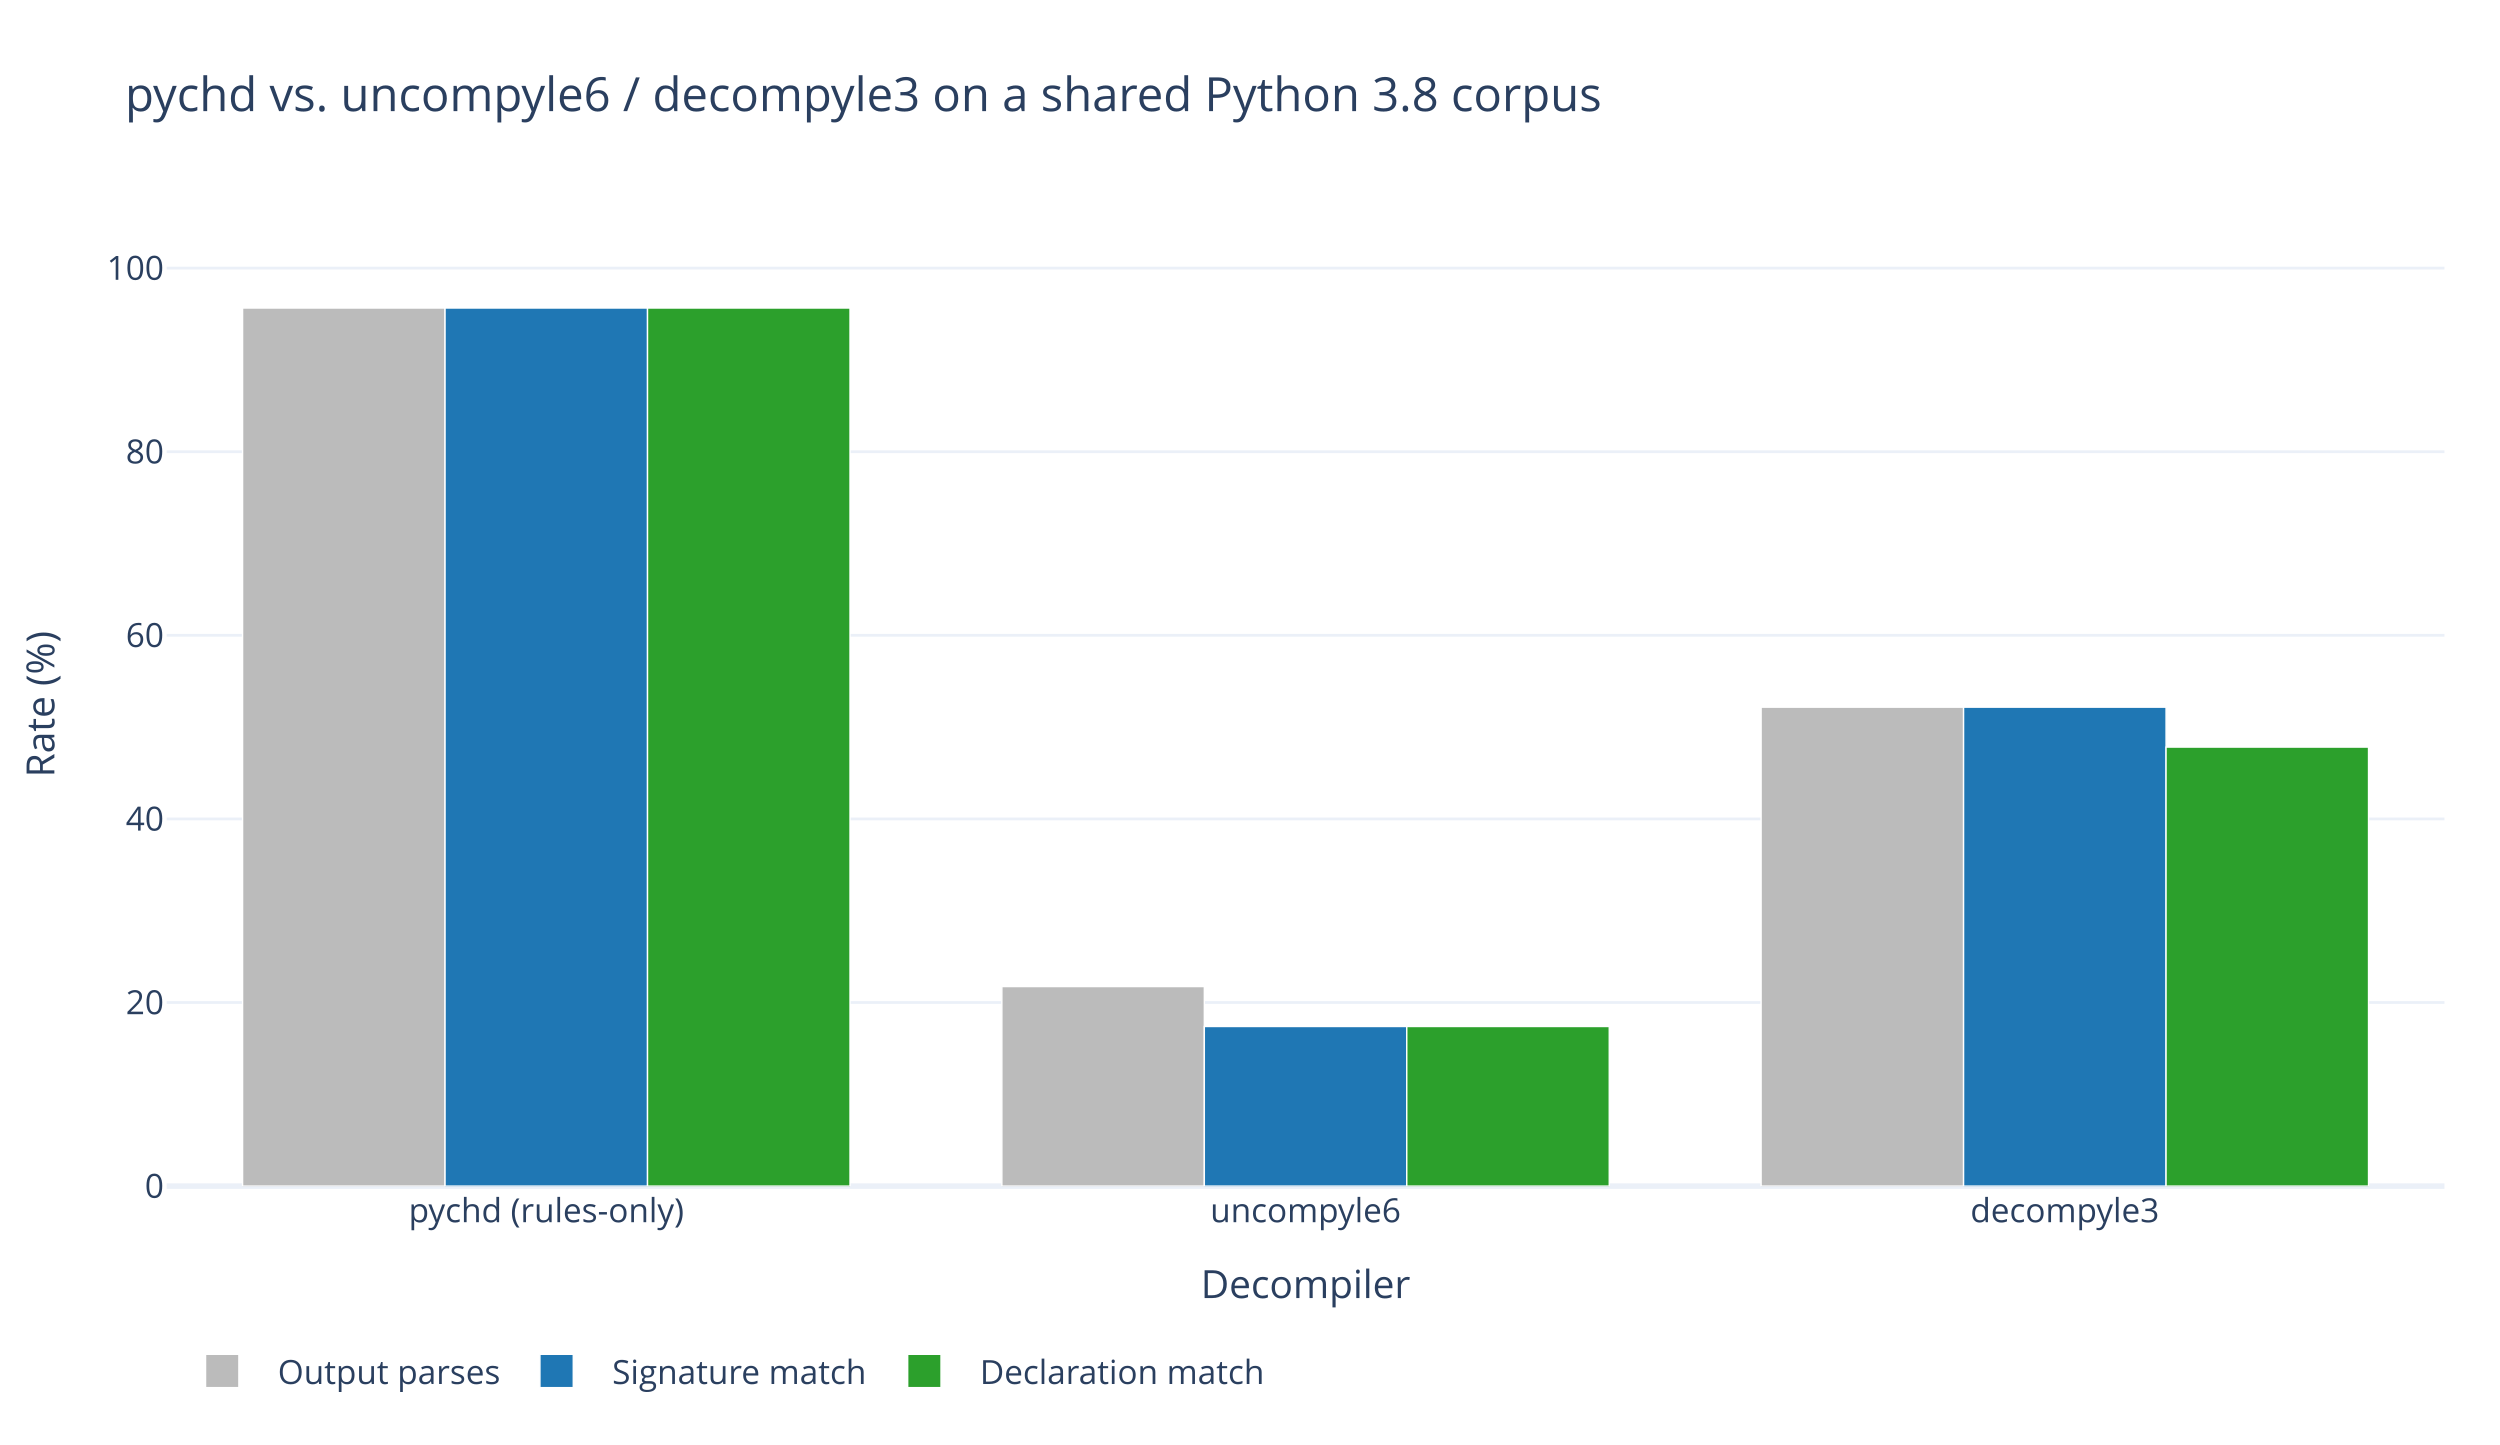
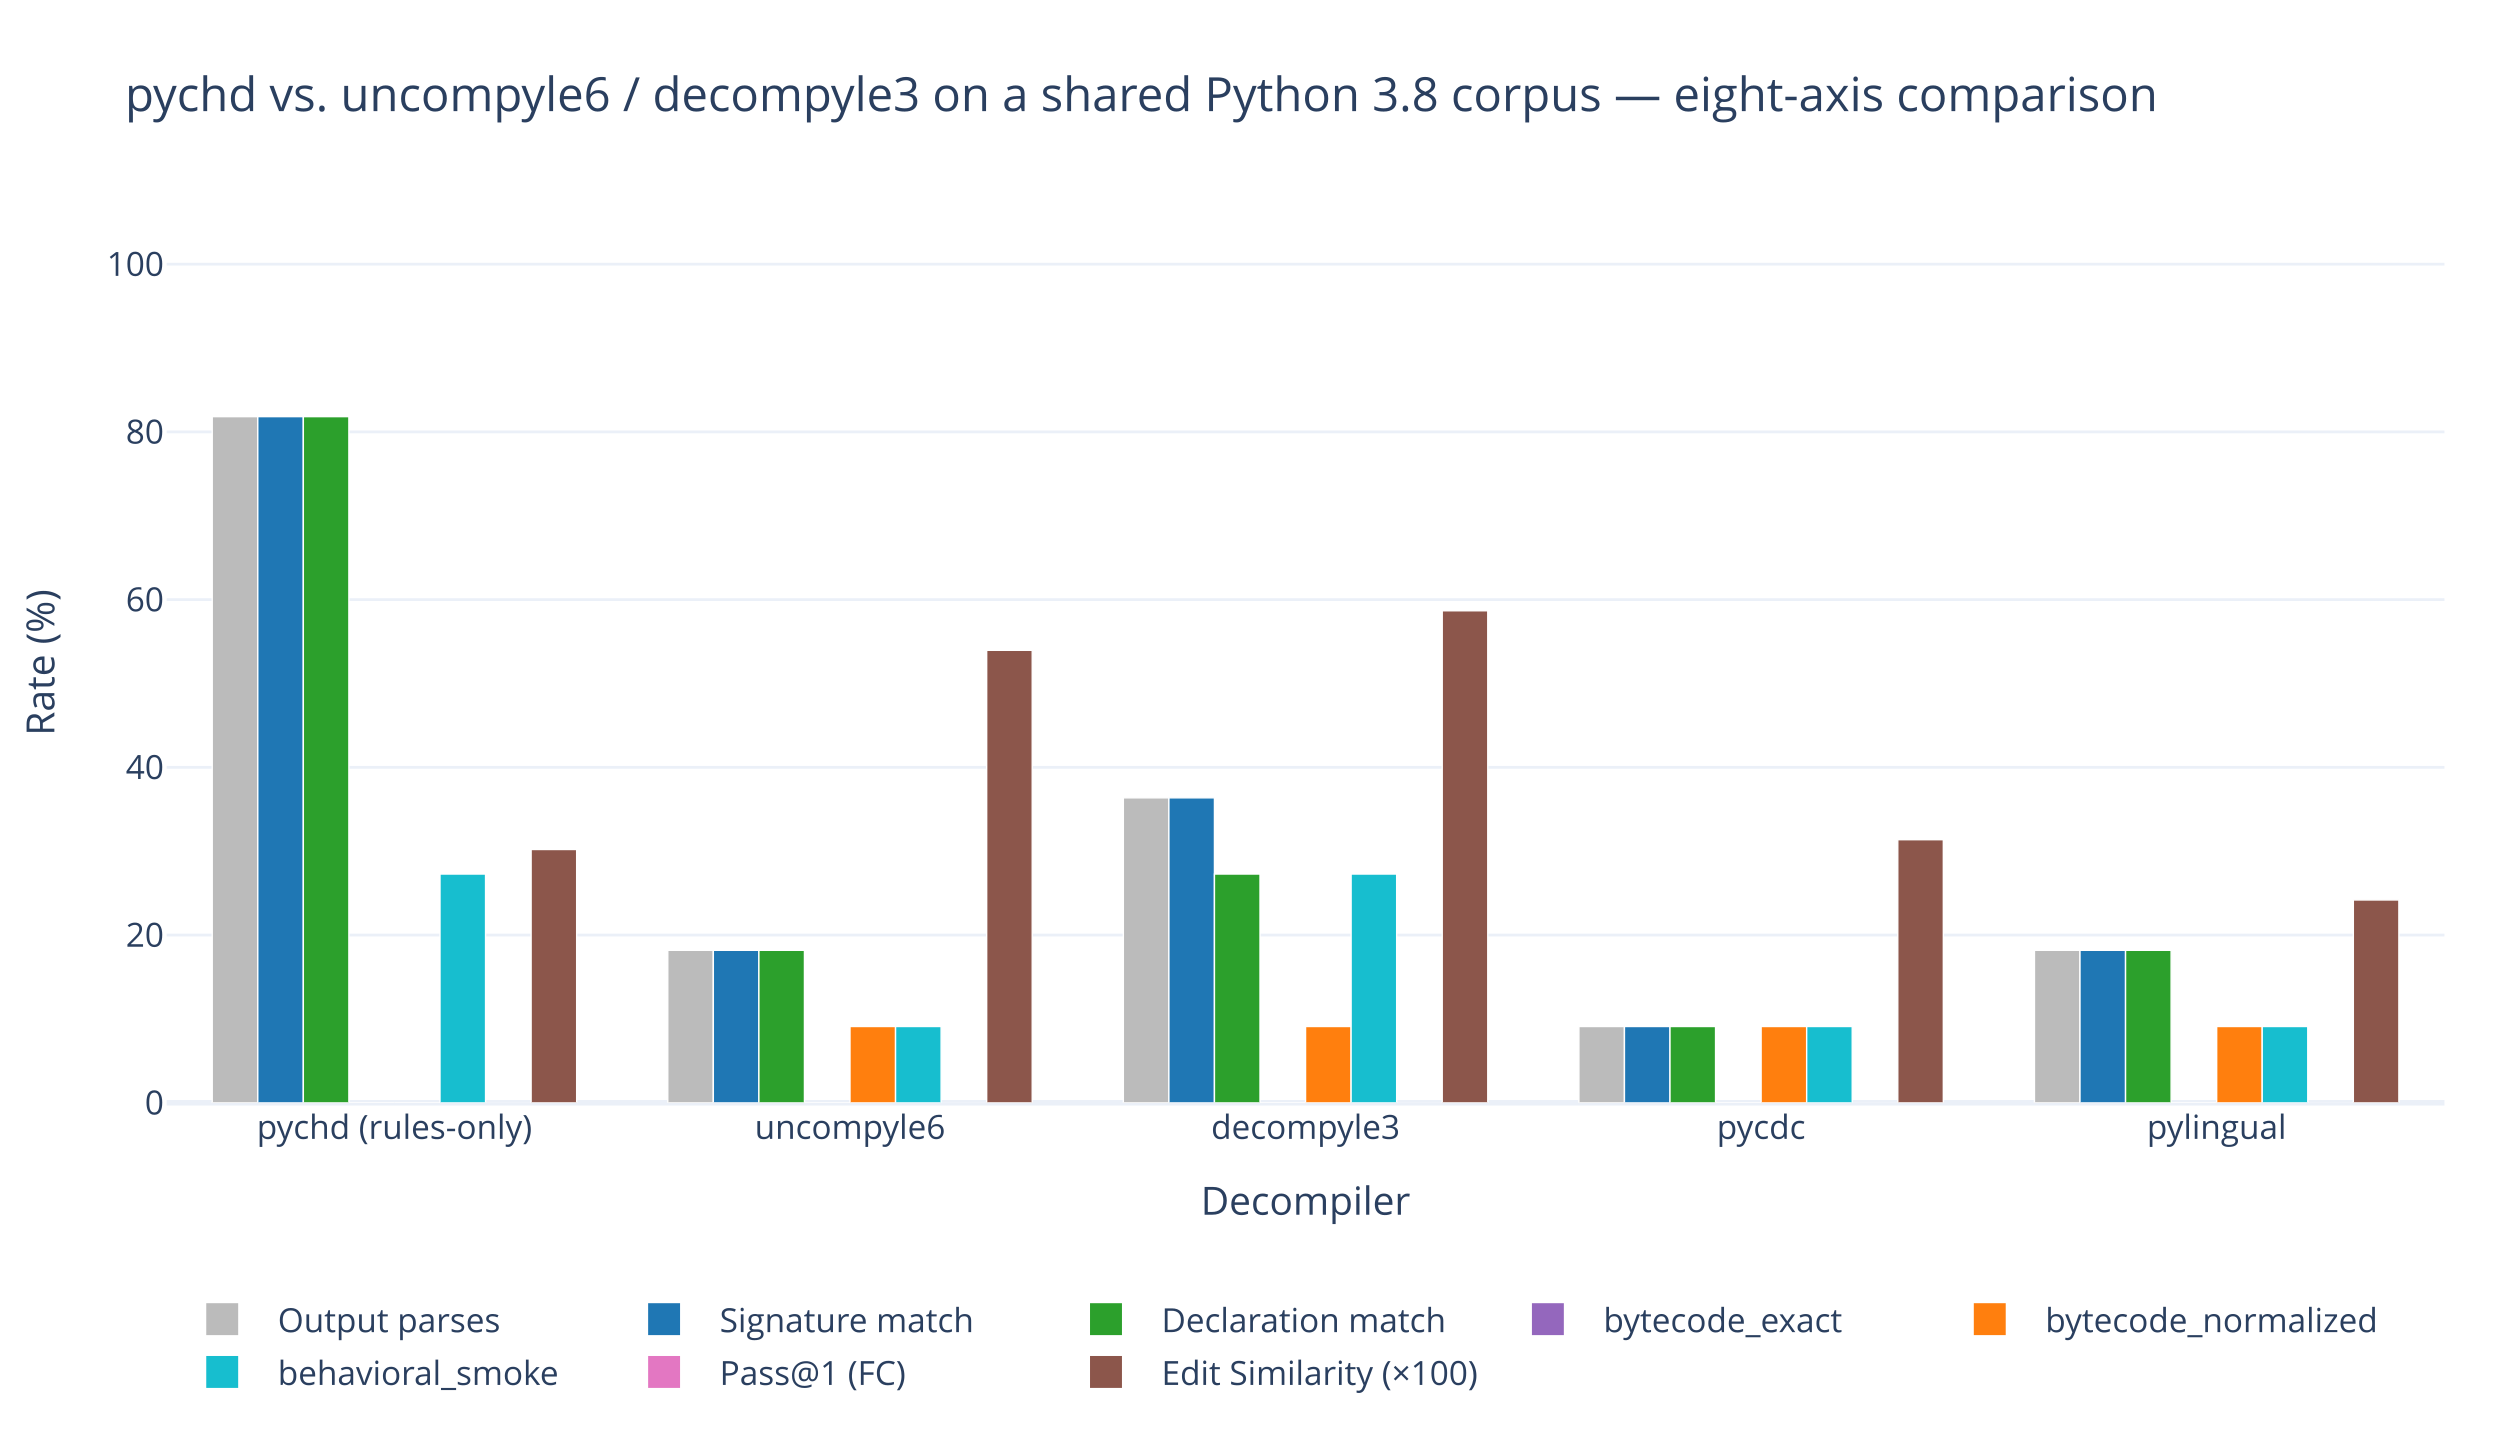
<svg xmlns="http://www.w3.org/2000/svg" class="main-svg" width="900" height="520" style="" viewBox="0 0 900 520">
  <rect x="0" y="0" width="900" height="520" style="fill: rgb(255, 255, 255); fill-opacity: 1;" />
-   <defs id="defs-506993">
+   <defs id="defs-c59b61">
    <g class="clips">
-       <clipPath id="clip506993xyplot" class="plotclip">
-         <rect width="820" height="347" />
+       <clipPath id="clipc59b61xyplot" class="plotclip">
+         <rect width="820" height="317" />
      </clipPath>
-       <clipPath class="axesclip" id="clip506993x">
+       <clipPath class="axesclip" id="clipc59b61x">
        <rect x="60" y="0" width="820" height="520" />
      </clipPath>
-       <clipPath class="axesclip" id="clip506993y">
-         <rect x="0" y="80" width="900" height="347" />
+       <clipPath class="axesclip" id="clipc59b61y">
+         <rect x="0" y="80" width="900" height="317" />
      </clipPath>
-       <clipPath class="axesclip" id="clip506993xy">
-         <rect x="60" y="80" width="820" height="347" />
+       <clipPath class="axesclip" id="clipc59b61xy">
+         <rect x="60" y="80" width="820" height="317" />
      </clipPath>
    </g>
    <g class="gradients" />
    <g class="patterns" />
  </defs>
  <g class="bglayer" />
  <g class="layer-below">
    <g class="imagelayer" />
    <g class="shapelayer" />
  </g>
  <g class="cartesianlayer">
    <g class="subplot xy">
      <g class="layer-subplot">
        <g class="shapelayer" />
        <g class="imagelayer" />
      </g>
      <g class="minor-gridlayer">
        <g class="x" />
        <g class="y" />
      </g>
      <g class="gridlayer">
        <g class="x" />
        <g class="y">
-           <path class="ygrid crisp" transform="translate(0,360.9)" d="M60,0h820" style="stroke: rgb(235, 240, 248); stroke-opacity: 1; stroke-width: 1px;" />
-           <path class="ygrid crisp" transform="translate(0,294.81)" d="M60,0h820" style="stroke: rgb(235, 240, 248); stroke-opacity: 1; stroke-width: 1px;" />
-           <path class="ygrid crisp" transform="translate(0,228.71)" d="M60,0h820" style="stroke: rgb(235, 240, 248); stroke-opacity: 1; stroke-width: 1px;" />
-           <path class="ygrid crisp" transform="translate(0,162.62)" d="M60,0h820" style="stroke: rgb(235, 240, 248); stroke-opacity: 1; stroke-width: 1px;" />
-           <path class="ygrid crisp" transform="translate(0,96.52)" d="M60,0h820" style="stroke: rgb(235, 240, 248); stroke-opacity: 1; stroke-width: 1px;" />
+           <path class="ygrid crisp" transform="translate(0,336.62)" d="M60,0h820" style="stroke: rgb(235, 240, 248); stroke-opacity: 1; stroke-width: 1px;" />
+           <path class="ygrid crisp" transform="translate(0,276.24)" d="M60,0h820" style="stroke: rgb(235, 240, 248); stroke-opacity: 1; stroke-width: 1px;" />
+           <path class="ygrid crisp" transform="translate(0,215.86)" d="M60,0h820" style="stroke: rgb(235, 240, 248); stroke-opacity: 1; stroke-width: 1px;" />
+           <path class="ygrid crisp" transform="translate(0,155.48)" d="M60,0h820" style="stroke: rgb(235, 240, 248); stroke-opacity: 1; stroke-width: 1px;" />
+           <path class="ygrid crisp" transform="translate(0,95.1)" d="M60,0h820" style="stroke: rgb(235, 240, 248); stroke-opacity: 1; stroke-width: 1px;" />
        </g>
      </g>
      <g class="zerolinelayer">
-         <path class="yzl zl crisp" transform="translate(0,427)" d="M60,0h820" style="stroke: rgb(235, 240, 248); stroke-opacity: 1; stroke-width: 2px;" />
+         <path class="yzl zl crisp" transform="translate(0,397)" d="M60,0h820" style="stroke: rgb(235, 240, 248); stroke-opacity: 1; stroke-width: 2px;" />
      </g>
      <g class="layer-between">
        <g class="shapelayer" />
        <g class="imagelayer" />
      </g>
      <path class="xlines-below" />
      <path class="ylines-below" />
      <g class="overlines-below" />
      <g class="xaxislayer-below" />
      <g class="yaxislayer-below" />
      <g class="overaxes-below" />
      <g class="overplot">
-         <g class="xy" transform="translate(60,80)" clip-path="url(#clip506993xyplot)">
+         <g class="xy" transform="translate(60,80)" clip-path="url(#clipc59b61xyplot)">
          <g class="barlayer mlayer">
            <g class="trace bars" style="opacity: 1;">
              <g class="points">
                <g class="point">
-                   <path d="M27.33,347V30.89H100.22V347Z" style="vector-effect: none; opacity: 1; stroke-width: 0.5px; fill: rgb(187, 187, 187); fill-opacity: 1; stroke: rgb(255, 255, 255); stroke-opacity: 1;" />
-                 </g>
-                 <g class="point">
-                   <path d="M300.67,347V275.16H373.56V347Z" style="vector-effect: none; opacity: 1; stroke-width: 0.5px; fill: rgb(187, 187, 187); fill-opacity: 1; stroke: rgb(255, 255, 255); stroke-opacity: 1;" />
-                 </g>
-                 <g class="point">
-                   <path d="M574,347V174.58H646.89V347Z" style="vector-effect: none; opacity: 1; stroke-width: 0.5px; fill: rgb(187, 187, 187); fill-opacity: 1; stroke: rgb(255, 255, 255); stroke-opacity: 1;" />
-                 </g>
-               </g>
-             </g>
-             <g class="trace bars" style="opacity: 1;">
-               <g class="points">
-                 <g class="point">
-                   <path d="M100.22,347V30.89H173.11V347Z" style="vector-effect: none; opacity: 1; stroke-width: 0.5px; fill: rgb(31, 119, 180); fill-opacity: 1; stroke: rgb(255, 255, 255); stroke-opacity: 1;" />
-                 </g>
-                 <g class="point">
-                   <path d="M373.56,347V289.53H446.44V347Z" style="vector-effect: none; opacity: 1; stroke-width: 0.5px; fill: rgb(31, 119, 180); fill-opacity: 1; stroke: rgb(255, 255, 255); stroke-opacity: 1;" />
-                 </g>
-                 <g class="point">
-                   <path d="M646.89,347V174.58H719.78V347Z" style="vector-effect: none; opacity: 1; stroke-width: 0.5px; fill: rgb(31, 119, 180); fill-opacity: 1; stroke: rgb(255, 255, 255); stroke-opacity: 1;" />
-                 </g>
-               </g>
-             </g>
-             <g class="trace bars" style="opacity: 1;">
-               <g class="points">
-                 <g class="point">
-                   <path d="M173.11,347V30.89H246V347Z" style="vector-effect: none; opacity: 1; stroke-width: 0.5px; fill: rgb(44, 160, 44); fill-opacity: 1; stroke: rgb(255, 255, 255); stroke-opacity: 1;" />
-                 </g>
-                 <g class="point">
-                   <path d="M446.44,347V289.53H519.33V347Z" style="vector-effect: none; opacity: 1; stroke-width: 0.5px; fill: rgb(44, 160, 44); fill-opacity: 1; stroke: rgb(255, 255, 255); stroke-opacity: 1;" />
-                 </g>
-                 <g class="point">
-                   <path d="M719.78,347V188.95H792.67V347Z" style="vector-effect: none; opacity: 1; stroke-width: 0.5px; fill: rgb(44, 160, 44); fill-opacity: 1; stroke: rgb(255, 255, 255); stroke-opacity: 1;" />
+                   <path d="M16.4,317V69.99H32.8V317Z" style="vector-effect: none; opacity: 1; stroke-width: 0.5px; fill: rgb(187, 187, 187); fill-opacity: 1; stroke: rgb(255, 255, 255); stroke-opacity: 1;" />
+                 </g>
+                 <g class="point">
+                   <path d="M180.4,317V262.11H196.8V317Z" style="vector-effect: none; opacity: 1; stroke-width: 0.5px; fill: rgb(187, 187, 187); fill-opacity: 1; stroke: rgb(255, 255, 255); stroke-opacity: 1;" />
+                 </g>
+                 <g class="point">
+                   <path d="M344.4,317V207.22H360.8V317Z" style="vector-effect: none; opacity: 1; stroke-width: 0.5px; fill: rgb(187, 187, 187); fill-opacity: 1; stroke: rgb(255, 255, 255); stroke-opacity: 1;" />
+                 </g>
+                 <g class="point">
+                   <path d="M508.4,317V289.55H524.8V317Z" style="vector-effect: none; opacity: 1; stroke-width: 0.5px; fill: rgb(187, 187, 187); fill-opacity: 1; stroke: rgb(255, 255, 255); stroke-opacity: 1;" />
+                 </g>
+                 <g class="point">
+                   <path d="M672.4,317V262.11H688.8V317Z" style="vector-effect: none; opacity: 1; stroke-width: 0.5px; fill: rgb(187, 187, 187); fill-opacity: 1; stroke: rgb(255, 255, 255); stroke-opacity: 1;" />
+                 </g>
+               </g>
+             </g>
+             <g class="trace bars" style="opacity: 1;">
+               <g class="points">
+                 <g class="point">
+                   <path d="M32.8,317V69.99H49.2V317Z" style="vector-effect: none; opacity: 1; stroke-width: 0.5px; fill: rgb(31, 119, 180); fill-opacity: 1; stroke: rgb(255, 255, 255); stroke-opacity: 1;" />
+                 </g>
+                 <g class="point">
+                   <path d="M196.8,317V262.11H213.2V317Z" style="vector-effect: none; opacity: 1; stroke-width: 0.5px; fill: rgb(31, 119, 180); fill-opacity: 1; stroke: rgb(255, 255, 255); stroke-opacity: 1;" />
+                 </g>
+                 <g class="point">
+                   <path d="M360.8,317V207.22H377.2V317Z" style="vector-effect: none; opacity: 1; stroke-width: 0.5px; fill: rgb(31, 119, 180); fill-opacity: 1; stroke: rgb(255, 255, 255); stroke-opacity: 1;" />
+                 </g>
+                 <g class="point">
+                   <path d="M524.8,317V289.55H541.2V317Z" style="vector-effect: none; opacity: 1; stroke-width: 0.5px; fill: rgb(31, 119, 180); fill-opacity: 1; stroke: rgb(255, 255, 255); stroke-opacity: 1;" />
+                 </g>
+                 <g class="point">
+                   <path d="M688.8,317V262.11H705.2V317Z" style="vector-effect: none; opacity: 1; stroke-width: 0.5px; fill: rgb(31, 119, 180); fill-opacity: 1; stroke: rgb(255, 255, 255); stroke-opacity: 1;" />
+                 </g>
+               </g>
+             </g>
+             <g class="trace bars" style="opacity: 1;">
+               <g class="points">
+                 <g class="point">
+                   <path d="M49.2,317V69.99H65.6V317Z" style="vector-effect: none; opacity: 1; stroke-width: 0.5px; fill: rgb(44, 160, 44); fill-opacity: 1; stroke: rgb(255, 255, 255); stroke-opacity: 1;" />
+                 </g>
+                 <g class="point">
+                   <path d="M213.2,317V262.11H229.6V317Z" style="vector-effect: none; opacity: 1; stroke-width: 0.5px; fill: rgb(44, 160, 44); fill-opacity: 1; stroke: rgb(255, 255, 255); stroke-opacity: 1;" />
+                 </g>
+                 <g class="point">
+                   <path d="M377.2,317V234.66H393.6V317Z" style="vector-effect: none; opacity: 1; stroke-width: 0.5px; fill: rgb(44, 160, 44); fill-opacity: 1; stroke: rgb(255, 255, 255); stroke-opacity: 1;" />
+                 </g>
+                 <g class="point">
+                   <path d="M541.2,317V289.55H557.6V317Z" style="vector-effect: none; opacity: 1; stroke-width: 0.5px; fill: rgb(44, 160, 44); fill-opacity: 1; stroke: rgb(255, 255, 255); stroke-opacity: 1;" />
+                 </g>
+                 <g class="point">
+                   <path d="M705.2,317V262.11H721.6V317Z" style="vector-effect: none; opacity: 1; stroke-width: 0.5px; fill: rgb(44, 160, 44); fill-opacity: 1; stroke: rgb(255, 255, 255); stroke-opacity: 1;" />
+                 </g>
+               </g>
+             </g>
+             <g class="trace bars" style="opacity: 1;">
+               <g class="points">
+                 <g class="point">
+                   <path d="M65.6,317V317H82V317Z" style="vector-effect: none; opacity: 1; stroke-width: 0.5px; fill: rgb(148, 103, 189); fill-opacity: 1; stroke: rgb(255, 255, 255); stroke-opacity: 1;" />
+                 </g>
+                 <g class="point">
+                   <path d="M229.6,317V317H246V317Z" style="vector-effect: none; opacity: 1; stroke-width: 0.5px; fill: rgb(148, 103, 189); fill-opacity: 1; stroke: rgb(255, 255, 255); stroke-opacity: 1;" />
+                 </g>
+                 <g class="point">
+                   <path d="M393.6,317V317H410V317Z" style="vector-effect: none; opacity: 1; stroke-width: 0.5px; fill: rgb(148, 103, 189); fill-opacity: 1; stroke: rgb(255, 255, 255); stroke-opacity: 1;" />
+                 </g>
+                 <g class="point">
+                   <path d="M557.6,317V317H574V317Z" style="vector-effect: none; opacity: 1; stroke-width: 0.5px; fill: rgb(148, 103, 189); fill-opacity: 1; stroke: rgb(255, 255, 255); stroke-opacity: 1;" />
+                 </g>
+                 <g class="point">
+                   <path d="M721.6,317V317H738V317Z" style="vector-effect: none; opacity: 1; stroke-width: 0.5px; fill: rgb(148, 103, 189); fill-opacity: 1; stroke: rgb(255, 255, 255); stroke-opacity: 1;" />
+                 </g>
+               </g>
+             </g>
+             <g class="trace bars" style="opacity: 1;">
+               <g class="points">
+                 <g class="point">
+                   <path d="M82,317V317H98.4V317Z" style="vector-effect: none; opacity: 1; stroke-width: 0.5px; fill: rgb(255, 127, 14); fill-opacity: 1; stroke: rgb(255, 255, 255); stroke-opacity: 1;" />
+                 </g>
+                 <g class="point">
+                   <path d="M246,317V289.55H262.4V317Z" style="vector-effect: none; opacity: 1; stroke-width: 0.5px; fill: rgb(255, 127, 14); fill-opacity: 1; stroke: rgb(255, 255, 255); stroke-opacity: 1;" />
+                 </g>
+                 <g class="point">
+                   <path d="M410,317V289.55H426.4V317Z" style="vector-effect: none; opacity: 1; stroke-width: 0.5px; fill: rgb(255, 127, 14); fill-opacity: 1; stroke: rgb(255, 255, 255); stroke-opacity: 1;" />
+                 </g>
+                 <g class="point">
+                   <path d="M574,317V289.55H590.4V317Z" style="vector-effect: none; opacity: 1; stroke-width: 0.5px; fill: rgb(255, 127, 14); fill-opacity: 1; stroke: rgb(255, 255, 255); stroke-opacity: 1;" />
+                 </g>
+                 <g class="point">
+                   <path d="M738,317V289.55H754.4V317Z" style="vector-effect: none; opacity: 1; stroke-width: 0.5px; fill: rgb(255, 127, 14); fill-opacity: 1; stroke: rgb(255, 255, 255); stroke-opacity: 1;" />
+                 </g>
+               </g>
+             </g>
+             <g class="trace bars" style="opacity: 1;">
+               <g class="points">
+                 <g class="point">
+                   <path d="M98.4,317V234.66H114.8V317Z" style="vector-effect: none; opacity: 1; stroke-width: 0.5px; fill: rgb(23, 190, 207); fill-opacity: 1; stroke: rgb(255, 255, 255); stroke-opacity: 1;" />
+                 </g>
+                 <g class="point">
+                   <path d="M262.4,317V289.55H278.8V317Z" style="vector-effect: none; opacity: 1; stroke-width: 0.5px; fill: rgb(23, 190, 207); fill-opacity: 1; stroke: rgb(255, 255, 255); stroke-opacity: 1;" />
+                 </g>
+                 <g class="point">
+                   <path d="M426.4,317V234.66H442.8V317Z" style="vector-effect: none; opacity: 1; stroke-width: 0.5px; fill: rgb(23, 190, 207); fill-opacity: 1; stroke: rgb(255, 255, 255); stroke-opacity: 1;" />
+                 </g>
+                 <g class="point">
+                   <path d="M590.4,317V289.55H606.8V317Z" style="vector-effect: none; opacity: 1; stroke-width: 0.5px; fill: rgb(23, 190, 207); fill-opacity: 1; stroke: rgb(255, 255, 255); stroke-opacity: 1;" />
+                 </g>
+                 <g class="point">
+                   <path d="M754.4,317V289.55H770.8V317Z" style="vector-effect: none; opacity: 1; stroke-width: 0.5px; fill: rgb(23, 190, 207); fill-opacity: 1; stroke: rgb(255, 255, 255); stroke-opacity: 1;" />
+                 </g>
+               </g>
+             </g>
+             <g class="trace bars" style="opacity: 1;">
+               <g class="points">
+                 <g class="point">
+                   <path d="M114.8,317V317H131.2V317Z" style="vector-effect: none; opacity: 0.2; stroke-width: 0.5px; fill: rgb(227, 119, 194); fill-opacity: 1; stroke: rgb(255, 255, 255); stroke-opacity: 1;" />
+                 </g>
+                 <g class="point">
+                   <path d="M278.8,317V317H295.2V317Z" style="vector-effect: none; opacity: 0.2; stroke-width: 0.5px; fill: rgb(227, 119, 194); fill-opacity: 1; stroke: rgb(255, 255, 255); stroke-opacity: 1;" />
+                 </g>
+                 <g class="point">
+                   <path d="M442.8,317V317H459.2V317Z" style="vector-effect: none; opacity: 0.2; stroke-width: 0.5px; fill: rgb(227, 119, 194); fill-opacity: 1; stroke: rgb(255, 255, 255); stroke-opacity: 1;" />
+                 </g>
+                 <g class="point">
+                   <path d="M606.8,317V317H623.2V317Z" style="vector-effect: none; opacity: 0.2; stroke-width: 0.5px; fill: rgb(227, 119, 194); fill-opacity: 1; stroke: rgb(255, 255, 255); stroke-opacity: 1;" />
+                 </g>
+                 <g class="point">
+                   <path d="M770.8,317V317H787.2V317Z" style="vector-effect: none; opacity: 0.2; stroke-width: 0.5px; fill: rgb(227, 119, 194); fill-opacity: 1; stroke: rgb(255, 255, 255); stroke-opacity: 1;" />
+                 </g>
+               </g>
+             </g>
+             <g class="trace bars" style="opacity: 1;">
+               <g class="points">
+                 <g class="point">
+                   <path d="M131.2,317V225.82H147.6V317Z" style="vector-effect: none; opacity: 1; stroke-width: 0.5px; fill: rgb(140, 86, 75); fill-opacity: 1; stroke: rgb(255, 255, 255); stroke-opacity: 1;" />
+                 </g>
+                 <g class="point">
+                   <path d="M295.2,317V154.11H311.6V317Z" style="vector-effect: none; opacity: 1; stroke-width: 0.5px; fill: rgb(140, 86, 75); fill-opacity: 1; stroke: rgb(255, 255, 255); stroke-opacity: 1;" />
+                 </g>
+                 <g class="point">
+                   <path d="M459.2,317V139.88H475.6V317Z" style="vector-effect: none; opacity: 1; stroke-width: 0.5px; fill: rgb(140, 86, 75); fill-opacity: 1; stroke: rgb(255, 255, 255); stroke-opacity: 1;" />
+                 </g>
+                 <g class="point">
+                   <path d="M623.2,317V222.3H639.6V317Z" style="vector-effect: none; opacity: 1; stroke-width: 0.5px; fill: rgb(140, 86, 75); fill-opacity: 1; stroke: rgb(255, 255, 255); stroke-opacity: 1;" />
+                 </g>
+                 <g class="point">
+                   <path d="M787.2,317V243.98H803.6V317Z" style="vector-effect: none; opacity: 1; stroke-width: 0.5px; fill: rgb(140, 86, 75); fill-opacity: 1; stroke: rgb(255, 255, 255); stroke-opacity: 1;" />
                </g>
              </g>
            </g>
          </g>
        </g>
      </g>
      <g class="zerolinelayer-above" />
      <path class="xlines-above crisp" d="M0,0" style="fill: none;" />
      <path class="ylines-above crisp" d="M0,0" style="fill: none;" />
      <g class="overlines-above" />
      <g class="xaxislayer-above">
        <g class="xtick">
-           <text text-anchor="middle" x="0" y="440" transform="translate(196.67,0)" style="font-family: 'Open Sans', verdana, arial, sans-serif; font-size: 12px; fill: rgb(42, 63, 95); fill-opacity: 1; white-space: pre;">pychd (rules-only)</text>
+           <text text-anchor="middle" x="0" y="410" transform="translate(142,0)" style="font-family: 'Open Sans', verdana, arial, sans-serif; font-size: 12px; fill: rgb(42, 63, 95); fill-opacity: 1; white-space: pre;">pychd (rules-only)</text>
        </g>
        <g class="xtick">
-           <text text-anchor="middle" x="0" y="440" transform="translate(470,0)" style="font-family: 'Open Sans', verdana, arial, sans-serif; font-size: 12px; fill: rgb(42, 63, 95); fill-opacity: 1; white-space: pre;">uncompyle6</text>
+           <text text-anchor="middle" x="0" y="410" transform="translate(306,0)" style="font-family: 'Open Sans', verdana, arial, sans-serif; font-size: 12px; fill: rgb(42, 63, 95); fill-opacity: 1; white-space: pre;">uncompyle6</text>
        </g>
        <g class="xtick">
-           <text text-anchor="middle" x="0" y="440" transform="translate(743.33,0)" style="font-family: 'Open Sans', verdana, arial, sans-serif; font-size: 12px; fill: rgb(42, 63, 95); fill-opacity: 1; white-space: pre;">decompyle3</text>
+           <text text-anchor="middle" x="0" y="410" transform="translate(470,0)" style="font-family: 'Open Sans', verdana, arial, sans-serif; font-size: 12px; fill: rgb(42, 63, 95); fill-opacity: 1; white-space: pre;">decompyle3</text>
+         </g>
+         <g class="xtick">
+           <text text-anchor="middle" x="0" y="410" transform="translate(634,0)" style="font-family: 'Open Sans', verdana, arial, sans-serif; font-size: 12px; fill: rgb(42, 63, 95); fill-opacity: 1; white-space: pre;">pycdc</text>
+         </g>
+         <g class="xtick">
+           <text text-anchor="middle" x="0" y="410" transform="translate(798,0)" style="font-family: 'Open Sans', verdana, arial, sans-serif; font-size: 12px; fill: rgb(42, 63, 95); fill-opacity: 1; white-space: pre;">pylingual</text>
        </g>
      </g>
      <g class="yaxislayer-above">
        <g class="ytick">
-           <text text-anchor="end" x="59" y="4.2" transform="translate(0,427)" style="font-family: 'Open Sans', verdana, arial, sans-serif; font-size: 12px; fill: rgb(42, 63, 95); fill-opacity: 1; white-space: pre;">0</text>
-         </g>
-         <g class="ytick">
-           <text text-anchor="end" x="59" y="4.2" style="font-family: 'Open Sans', verdana, arial, sans-serif; font-size: 12px; fill: rgb(42, 63, 95); fill-opacity: 1; white-space: pre;" transform="translate(0,360.9)">20</text>
-         </g>
-         <g class="ytick">
-           <text text-anchor="end" x="59" y="4.2" style="font-family: 'Open Sans', verdana, arial, sans-serif; font-size: 12px; fill: rgb(42, 63, 95); fill-opacity: 1; white-space: pre;" transform="translate(0,294.81)">40</text>
-         </g>
-         <g class="ytick">
-           <text text-anchor="end" x="59" y="4.2" style="font-family: 'Open Sans', verdana, arial, sans-serif; font-size: 12px; fill: rgb(42, 63, 95); fill-opacity: 1; white-space: pre;" transform="translate(0,228.71)">60</text>
-         </g>
-         <g class="ytick">
-           <text text-anchor="end" x="59" y="4.2" style="font-family: 'Open Sans', verdana, arial, sans-serif; font-size: 12px; fill: rgb(42, 63, 95); fill-opacity: 1; white-space: pre;" transform="translate(0,162.62)">80</text>
-         </g>
-         <g class="ytick">
-           <text text-anchor="end" x="59" y="4.2" style="font-family: 'Open Sans', verdana, arial, sans-serif; font-size: 12px; fill: rgb(42, 63, 95); fill-opacity: 1; white-space: pre;" transform="translate(0,96.52)">100</text>
+           <text text-anchor="end" x="59" y="4.2" transform="translate(0,397)" style="font-family: 'Open Sans', verdana, arial, sans-serif; font-size: 12px; fill: rgb(42, 63, 95); fill-opacity: 1; white-space: pre;">0</text>
+         </g>
+         <g class="ytick">
+           <text text-anchor="end" x="59" y="4.2" style="font-family: 'Open Sans', verdana, arial, sans-serif; font-size: 12px; fill: rgb(42, 63, 95); fill-opacity: 1; white-space: pre;" transform="translate(0,336.62)">20</text>
+         </g>
+         <g class="ytick">
+           <text text-anchor="end" x="59" y="4.2" style="font-family: 'Open Sans', verdana, arial, sans-serif; font-size: 12px; fill: rgb(42, 63, 95); fill-opacity: 1; white-space: pre;" transform="translate(0,276.24)">40</text>
+         </g>
+         <g class="ytick">
+           <text text-anchor="end" x="59" y="4.2" style="font-family: 'Open Sans', verdana, arial, sans-serif; font-size: 12px; fill: rgb(42, 63, 95); fill-opacity: 1; white-space: pre;" transform="translate(0,215.86)">60</text>
+         </g>
+         <g class="ytick">
+           <text text-anchor="end" x="59" y="4.2" style="font-family: 'Open Sans', verdana, arial, sans-serif; font-size: 12px; fill: rgb(42, 63, 95); fill-opacity: 1; white-space: pre;" transform="translate(0,155.48)">80</text>
+         </g>
+         <g class="ytick">
+           <text text-anchor="end" x="59" y="4.2" style="font-family: 'Open Sans', verdana, arial, sans-serif; font-size: 12px; fill: rgb(42, 63, 95); fill-opacity: 1; white-space: pre;" transform="translate(0,95.1)">100</text>
        </g>
      </g>
      <g class="overaxes-above" />
    </g>
  </g>
  <g class="polarlayer" />
  <g class="smithlayer" />
  <g class="ternarylayer" />
  <g class="geolayer" />
  <g class="funnelarealayer" />
  <g class="pielayer" />
  <g class="iciclelayer" />
  <g class="treemaplayer" />
  <g class="sunburstlayer" />
  <g class="glimages" />
-   <defs id="topdefs-506993">
+   <defs id="topdefs-c59b61">
    <g class="clips" />
-     <clipPath id="legend506993">
-       <rect width="395" height="29" x="0" y="0" />
+     <clipPath id="legendc59b61">
+       <rect width="796" height="48" x="0" y="0" />
    </clipPath>
  </defs>
  <g class="layer-above">
    <g class="imagelayer" />
    <g class="shapelayer" />
  </g>
  <g class="infolayer">
-     <g class="legend" pointer-events="all" transform="translate(60,479.05)">
-       <rect class="bg" shape-rendering="crispEdges" style="stroke: rgb(68, 68, 68); stroke-opacity: 1; fill: rgb(255, 255, 255); fill-opacity: 1; stroke-width: 0px;" width="395" height="29" x="0" y="0" />
-       <g class="scrollbox" transform="" clip-path="url(#legend506993)">
+     <g class="legend" pointer-events="all" transform="translate(60,460.4)">
+       <rect class="bg" shape-rendering="crispEdges" style="stroke: rgb(68, 68, 68); stroke-opacity: 1; fill: rgb(255, 255, 255); fill-opacity: 1; stroke-width: 0px;" width="796" height="48" x="0" y="0" />
+       <g class="scrollbox" transform="" clip-path="url(#legendc59b61)">
        <g class="groups">
          <g class="traces" transform="translate(0,14.5)" style="opacity: 1;">
            <text class="legendtext" text-anchor="start" x="40" y="4.68" style="font-family: 'Open Sans', verdana, arial, sans-serif; font-size: 12px; fill: rgb(42, 63, 95); fill-opacity: 1; white-space: pre;">Output parses</text>
            <g class="layers" style="opacity: 1;">
              <g class="legendfill" />
              <g class="legendlines" />
              <g class="legendsymbols">
                <g class="legendpoints">
                  <path class="legendundefined" d="M6,6H-6V-6H6Z" transform="translate(20,0)" style="stroke-width: 0.5px; fill: rgb(187, 187, 187); fill-opacity: 1; stroke: rgb(255, 255, 255); stroke-opacity: 1;" />
                </g>
              </g>
            </g>
            <rect class="legendtoggle" x="0" y="-9.5" width="117.875" height="19" style="fill: rgb(0, 0, 0); fill-opacity: 0;" />
          </g>
-           <g class="traces" transform="translate(120.375,14.5)" style="opacity: 1;">
+           <g class="traces" transform="translate(159.0781,14.5)" style="opacity: 1;">
            <text class="legendtext" text-anchor="start" x="40" y="4.68" style="font-family: 'Open Sans', verdana, arial, sans-serif; font-size: 12px; fill: rgb(42, 63, 95); fill-opacity: 1; white-space: pre;">Signature match</text>
            <g class="layers" style="opacity: 1;">
              <g class="legendfill" />
              <g class="legendlines" />
              <g class="legendsymbols">
                <g class="legendpoints">
                  <path class="legendundefined" d="M6,6H-6V-6H6Z" transform="translate(20,0)" style="stroke-width: 0.5px; fill: rgb(31, 119, 180); fill-opacity: 1; stroke: rgb(255, 255, 255); stroke-opacity: 1;" />
                </g>
              </g>
            </g>
            <rect class="legendtoggle" x="0" y="-9.5" width="129.891" height="19" style="fill: rgb(0, 0, 0); fill-opacity: 0;" />
          </g>
-           <g class="traces" transform="translate(252.7656,14.5)" style="opacity: 1;">
+           <g class="traces" transform="translate(318.1562,14.5)" style="opacity: 1;">
            <text class="legendtext" text-anchor="start" x="40" y="4.68" style="font-family: 'Open Sans', verdana, arial, sans-serif; font-size: 12px; fill: rgb(42, 63, 95); fill-opacity: 1; white-space: pre;">Declaration match</text>
            <g class="layers" style="opacity: 1;">
              <g class="legendfill" />
              <g class="legendlines" />
              <g class="legendsymbols">
                <g class="legendpoints">
                  <path class="legendundefined" d="M6,6H-6V-6H6Z" transform="translate(20,0)" style="stroke-width: 0.5px; fill: rgb(44, 160, 44); fill-opacity: 1; stroke: rgb(255, 255, 255); stroke-opacity: 1;" />
                </g>
              </g>
            </g>
            <rect class="legendtoggle" x="0" y="-9.5" width="139.219" height="19" style="fill: rgb(0, 0, 0); fill-opacity: 0;" />
          </g>
+           <g class="traces" transform="translate(477.2344,14.5)" style="opacity: 1;">
+             <text class="legendtext" text-anchor="start" x="40" y="4.68" style="font-family: 'Open Sans', verdana, arial, sans-serif; font-size: 12px; fill: rgb(42, 63, 95); fill-opacity: 1; white-space: pre;">bytecode_exact</text>
+             <g class="layers" style="opacity: 1;">
+               <g class="legendfill" />
+               <g class="legendlines" />
+               <g class="legendsymbols">
+                 <g class="legendpoints">
+                   <path class="legendundefined" d="M6,6H-6V-6H6Z" transform="translate(20,0)" style="stroke-width: 0.5px; fill: rgb(148, 103, 189); fill-opacity: 1; stroke: rgb(255, 255, 255); stroke-opacity: 1;" />
+                 </g>
+               </g>
+             </g>
+             <rect class="legendtoggle" x="0" y="-9.5" width="127.234" height="19" style="fill: rgb(0, 0, 0); fill-opacity: 0;" />
+           </g>
+           <g class="traces" transform="translate(636.3125,14.5)" style="opacity: 1;">
+             <text class="legendtext" text-anchor="start" x="40" y="4.68" style="font-family: 'Open Sans', verdana, arial, sans-serif; font-size: 12px; fill: rgb(42, 63, 95); fill-opacity: 1; white-space: pre;">bytecode_normalized</text>
+             <g class="layers" style="opacity: 1;">
+               <g class="legendfill" />
+               <g class="legendlines" />
+               <g class="legendsymbols">
+                 <g class="legendpoints">
+                   <path class="legendundefined" d="M6,6H-6V-6H6Z" transform="translate(20,0)" style="stroke-width: 0.5px; fill: rgb(255, 127, 14); fill-opacity: 1; stroke: rgb(255, 255, 255); stroke-opacity: 1;" />
+                 </g>
+               </g>
+             </g>
+             <rect class="legendtoggle" x="0" y="-9.5" width="156.578" height="19" style="fill: rgb(0, 0, 0); fill-opacity: 0;" />
+           </g>
+           <g class="traces" transform="translate(0,33.5)" style="opacity: 1;">
+             <text class="legendtext" text-anchor="start" x="40" y="4.68" style="font-family: 'Open Sans', verdana, arial, sans-serif; font-size: 12px; fill: rgb(42, 63, 95); fill-opacity: 1; white-space: pre;">behavioral_smoke</text>
+             <g class="layers" style="opacity: 1;">
+               <g class="legendfill" />
+               <g class="legendlines" />
+               <g class="legendsymbols">
+                 <g class="legendpoints">
+                   <path class="legendundefined" d="M6,6H-6V-6H6Z" transform="translate(20,0)" style="stroke-width: 0.5px; fill: rgb(23, 190, 207); fill-opacity: 1; stroke: rgb(255, 255, 255); stroke-opacity: 1;" />
+                 </g>
+               </g>
+             </g>
+             <rect class="legendtoggle" x="0" y="-9.5" width="140.219" height="19" style="fill: rgb(0, 0, 0); fill-opacity: 0;" />
+           </g>
+           <g class="traces" transform="translate(159.0781,33.5)" style="opacity: 1;">
+             <text class="legendtext" text-anchor="start" x="40" y="4.68" style="font-family: 'Open Sans', verdana, arial, sans-serif; font-size: 12px; fill: rgb(42, 63, 95); fill-opacity: 1; white-space: pre;">Pass@1 (FC)</text>
+             <g class="layers" style="opacity: 1;">
+               <g class="legendfill" />
+               <g class="legendlines" />
+               <g class="legendsymbols">
+                 <g class="legendpoints">
+                   <path class="legendundefined" d="M6,6H-6V-6H6Z" transform="translate(20,0)" style="stroke-width: 0.5px; fill: rgb(227, 119, 194); fill-opacity: 1; stroke: rgb(255, 255, 255); stroke-opacity: 1;" />
+                 </g>
+               </g>
+             </g>
+             <rect class="legendtoggle" x="0" y="-9.5" width="115.359" height="19" style="fill: rgb(0, 0, 0); fill-opacity: 0;" />
+           </g>
+           <g class="traces" transform="translate(318.1562,33.5)" style="opacity: 1;">
+             <text class="legendtext" text-anchor="start" x="40" y="4.68" style="font-family: 'Open Sans', verdana, arial, sans-serif; font-size: 12px; fill: rgb(42, 63, 95); fill-opacity: 1; white-space: pre;">Edit Similarity (×100)</text>
+             <g class="layers" style="opacity: 1;">
+               <g class="legendfill" />
+               <g class="legendlines" />
+               <g class="legendsymbols">
+                 <g class="legendpoints">
+                   <path class="legendundefined" d="M6,6H-6V-6H6Z" transform="translate(20,0)" style="stroke-width: 0.5px; fill: rgb(140, 86, 75); fill-opacity: 1; stroke: rgb(255, 255, 255); stroke-opacity: 1;" />
+                 </g>
+               </g>
+             </g>
+             <rect class="legendtoggle" x="0" y="-9.5" width="153.547" height="19" style="fill: rgb(0, 0, 0); fill-opacity: 0;" />
+           </g>
        </g>
      </g>
      <rect class="scrollbar" rx="20" ry="3" width="0" height="0" style="fill: rgb(128, 139, 164); fill-opacity: 1;" x="0" y="0" />
    </g>
    <g class="g-gtitle">
-       <text class="gtitle" x="45" y="40" text-anchor="start" dy="0em" style="opacity: 1; font-family: 'Open Sans', verdana, arial, sans-serif; font-size: 17px; fill: rgb(42, 63, 95); fill-opacity: 1; white-space: pre;">pychd vs. uncompyle6 / decompyle3 on a shared Python 3.8 corpus</text>
+       <text class="gtitle" x="45" y="40" text-anchor="start" dy="0em" style="opacity: 1; font-family: 'Open Sans', verdana, arial, sans-serif; font-size: 17px; fill: rgb(42, 63, 95); fill-opacity: 1; white-space: pre;">pychd vs. uncompyle6 / decompyle3 on a shared Python 3.8 corpus — eight-axis comparison</text>
    </g>
    <g class="g-xtitle">
-       <text class="xtitle" x="470" y="467.3" text-anchor="middle" style="opacity: 1; font-family: 'Open Sans', verdana, arial, sans-serif; font-size: 14px; fill: rgb(42, 63, 95); fill-opacity: 1; white-space: pre;">Decompiler</text>
+       <text class="xtitle" x="470" y="437.3" text-anchor="middle" style="opacity: 1; font-family: 'Open Sans', verdana, arial, sans-serif; font-size: 14px; fill: rgb(42, 63, 95); fill-opacity: 1; white-space: pre;">Decompiler</text>
    </g>
    <g class="g-ytitle">
-       <text class="ytitle" transform="rotate(-90,19.56875,253.5)" x="19.569" y="253.5" text-anchor="middle" style="opacity: 1; font-family: 'Open Sans', verdana, arial, sans-serif; font-size: 14px; fill: rgb(42, 63, 95); fill-opacity: 1; white-space: pre;">Rate (%)</text>
+       <text class="ytitle" transform="rotate(-90,19.56875,238.5)" x="19.569" y="238.5" text-anchor="middle" style="opacity: 1; font-family: 'Open Sans', verdana, arial, sans-serif; font-size: 14px; fill: rgb(42, 63, 95); fill-opacity: 1; white-space: pre;">Rate (%)</text>
    </g>
  </g>
</svg>
